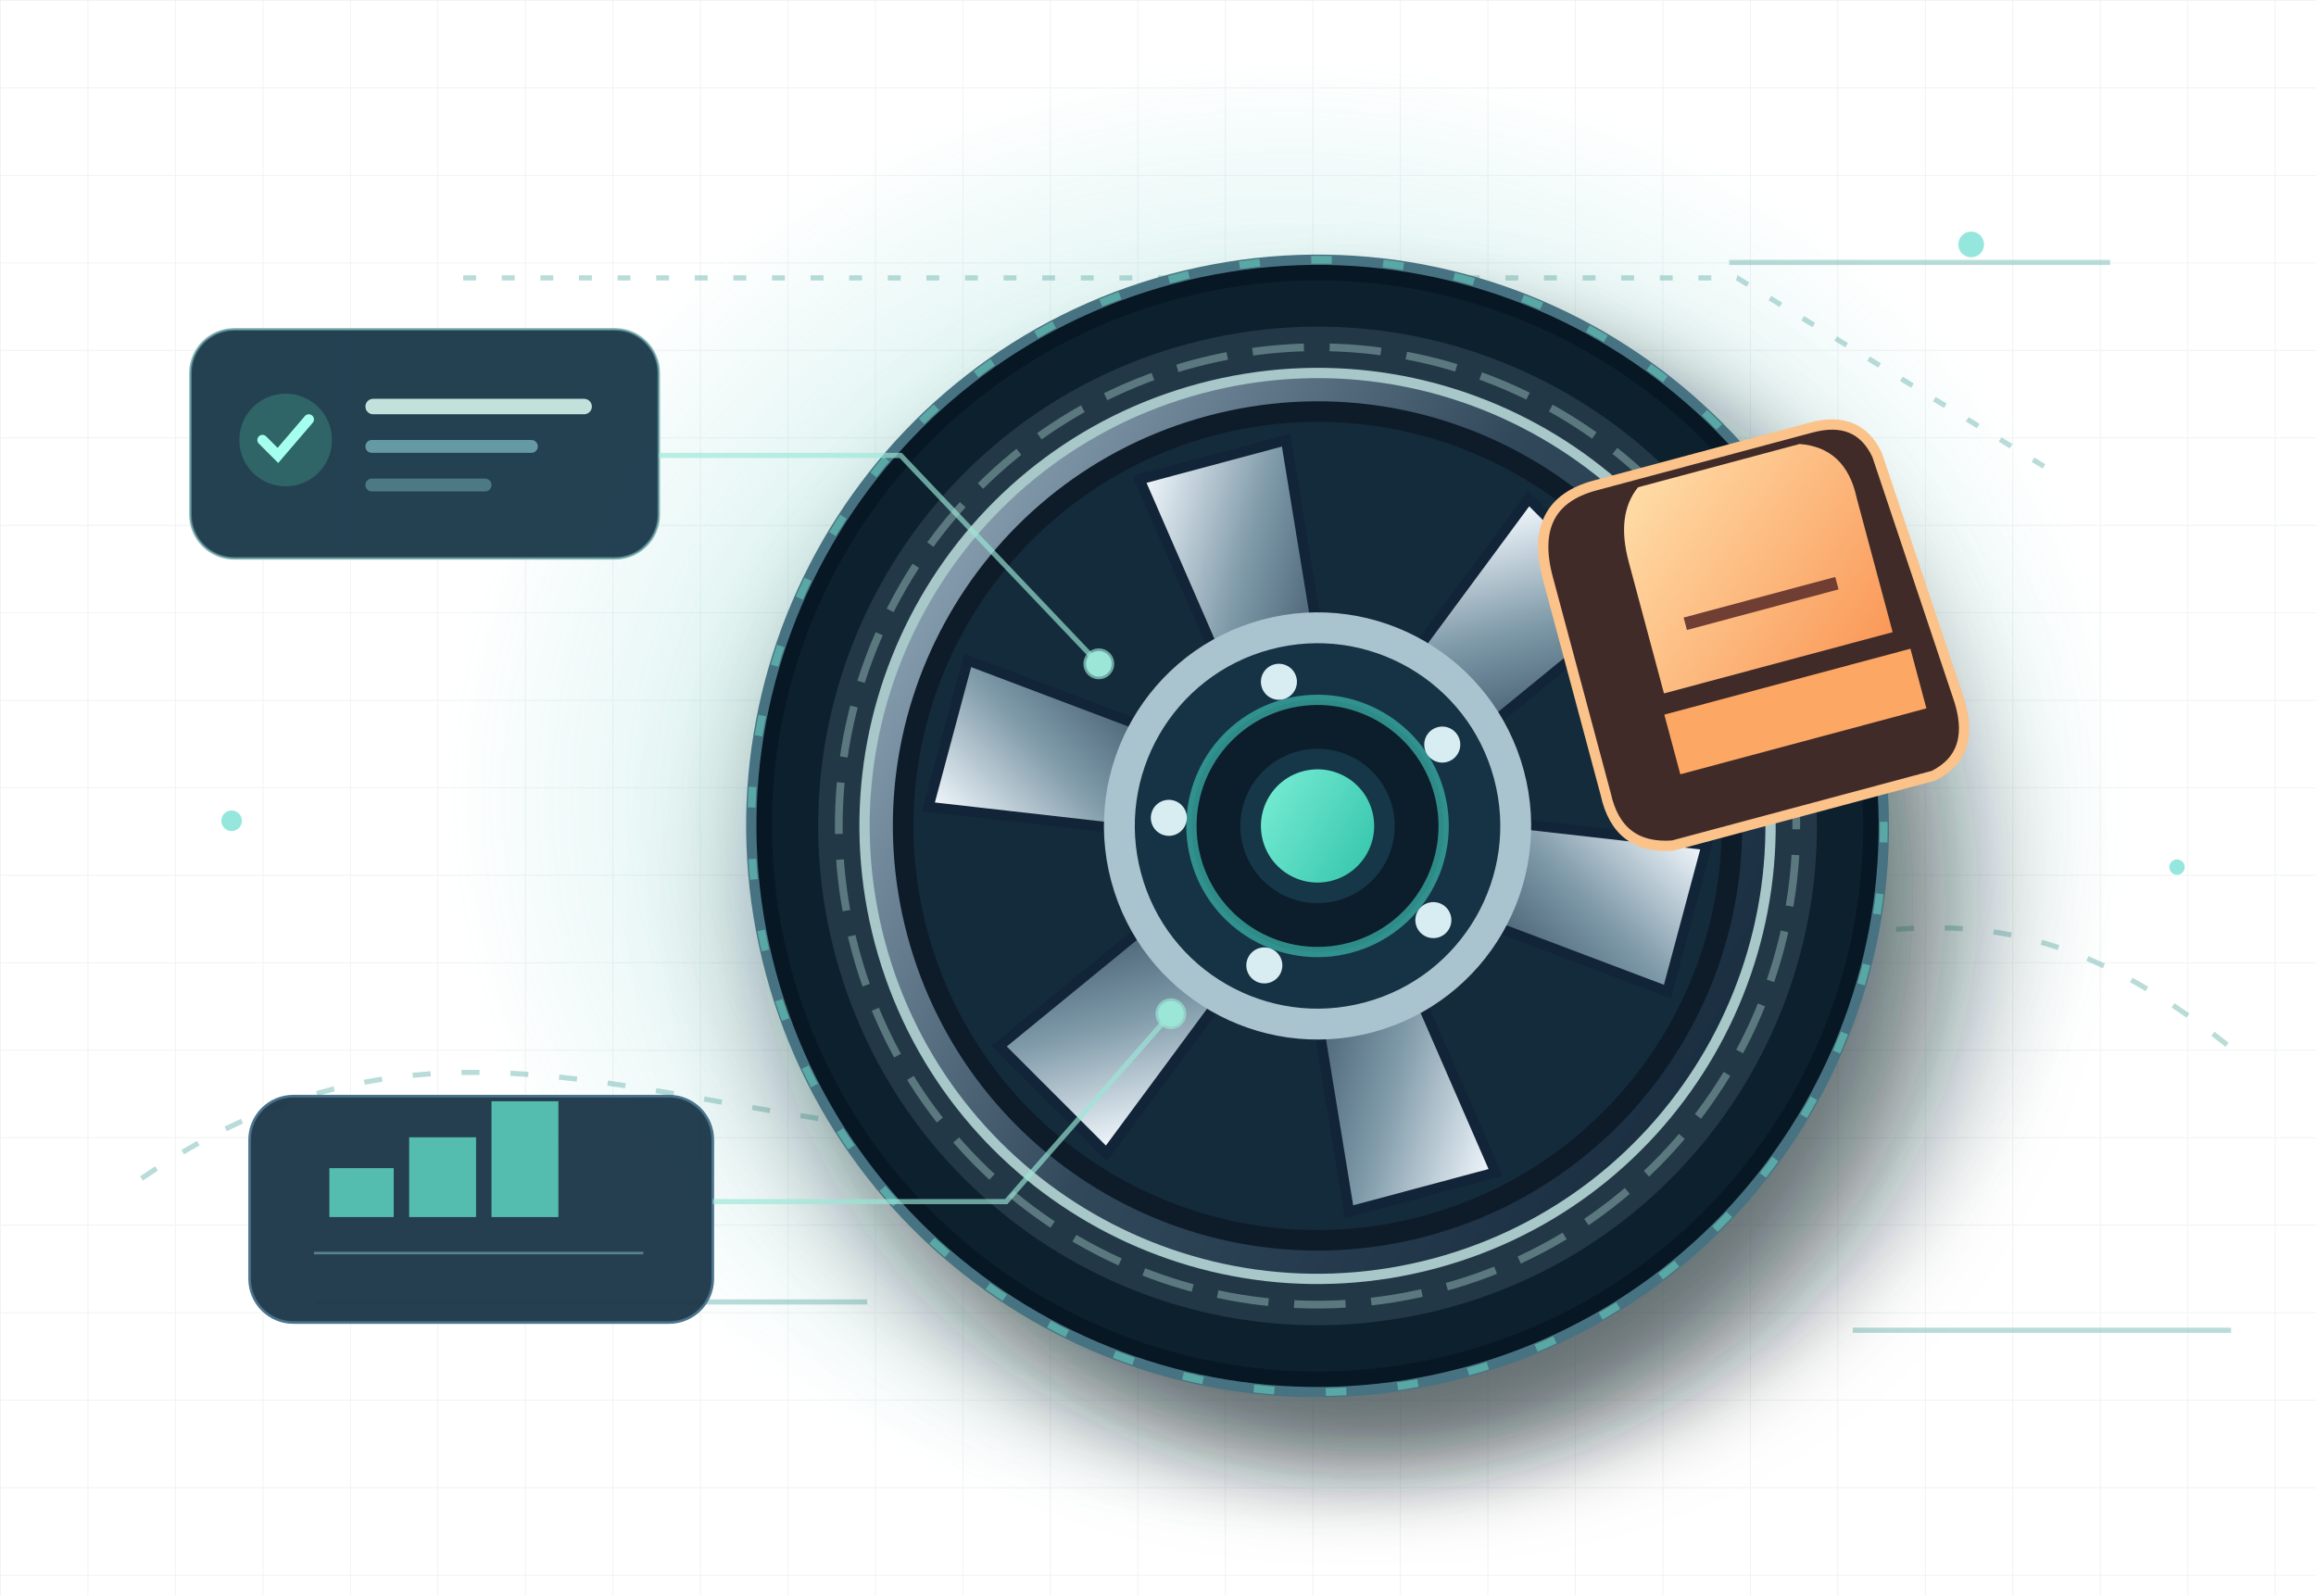
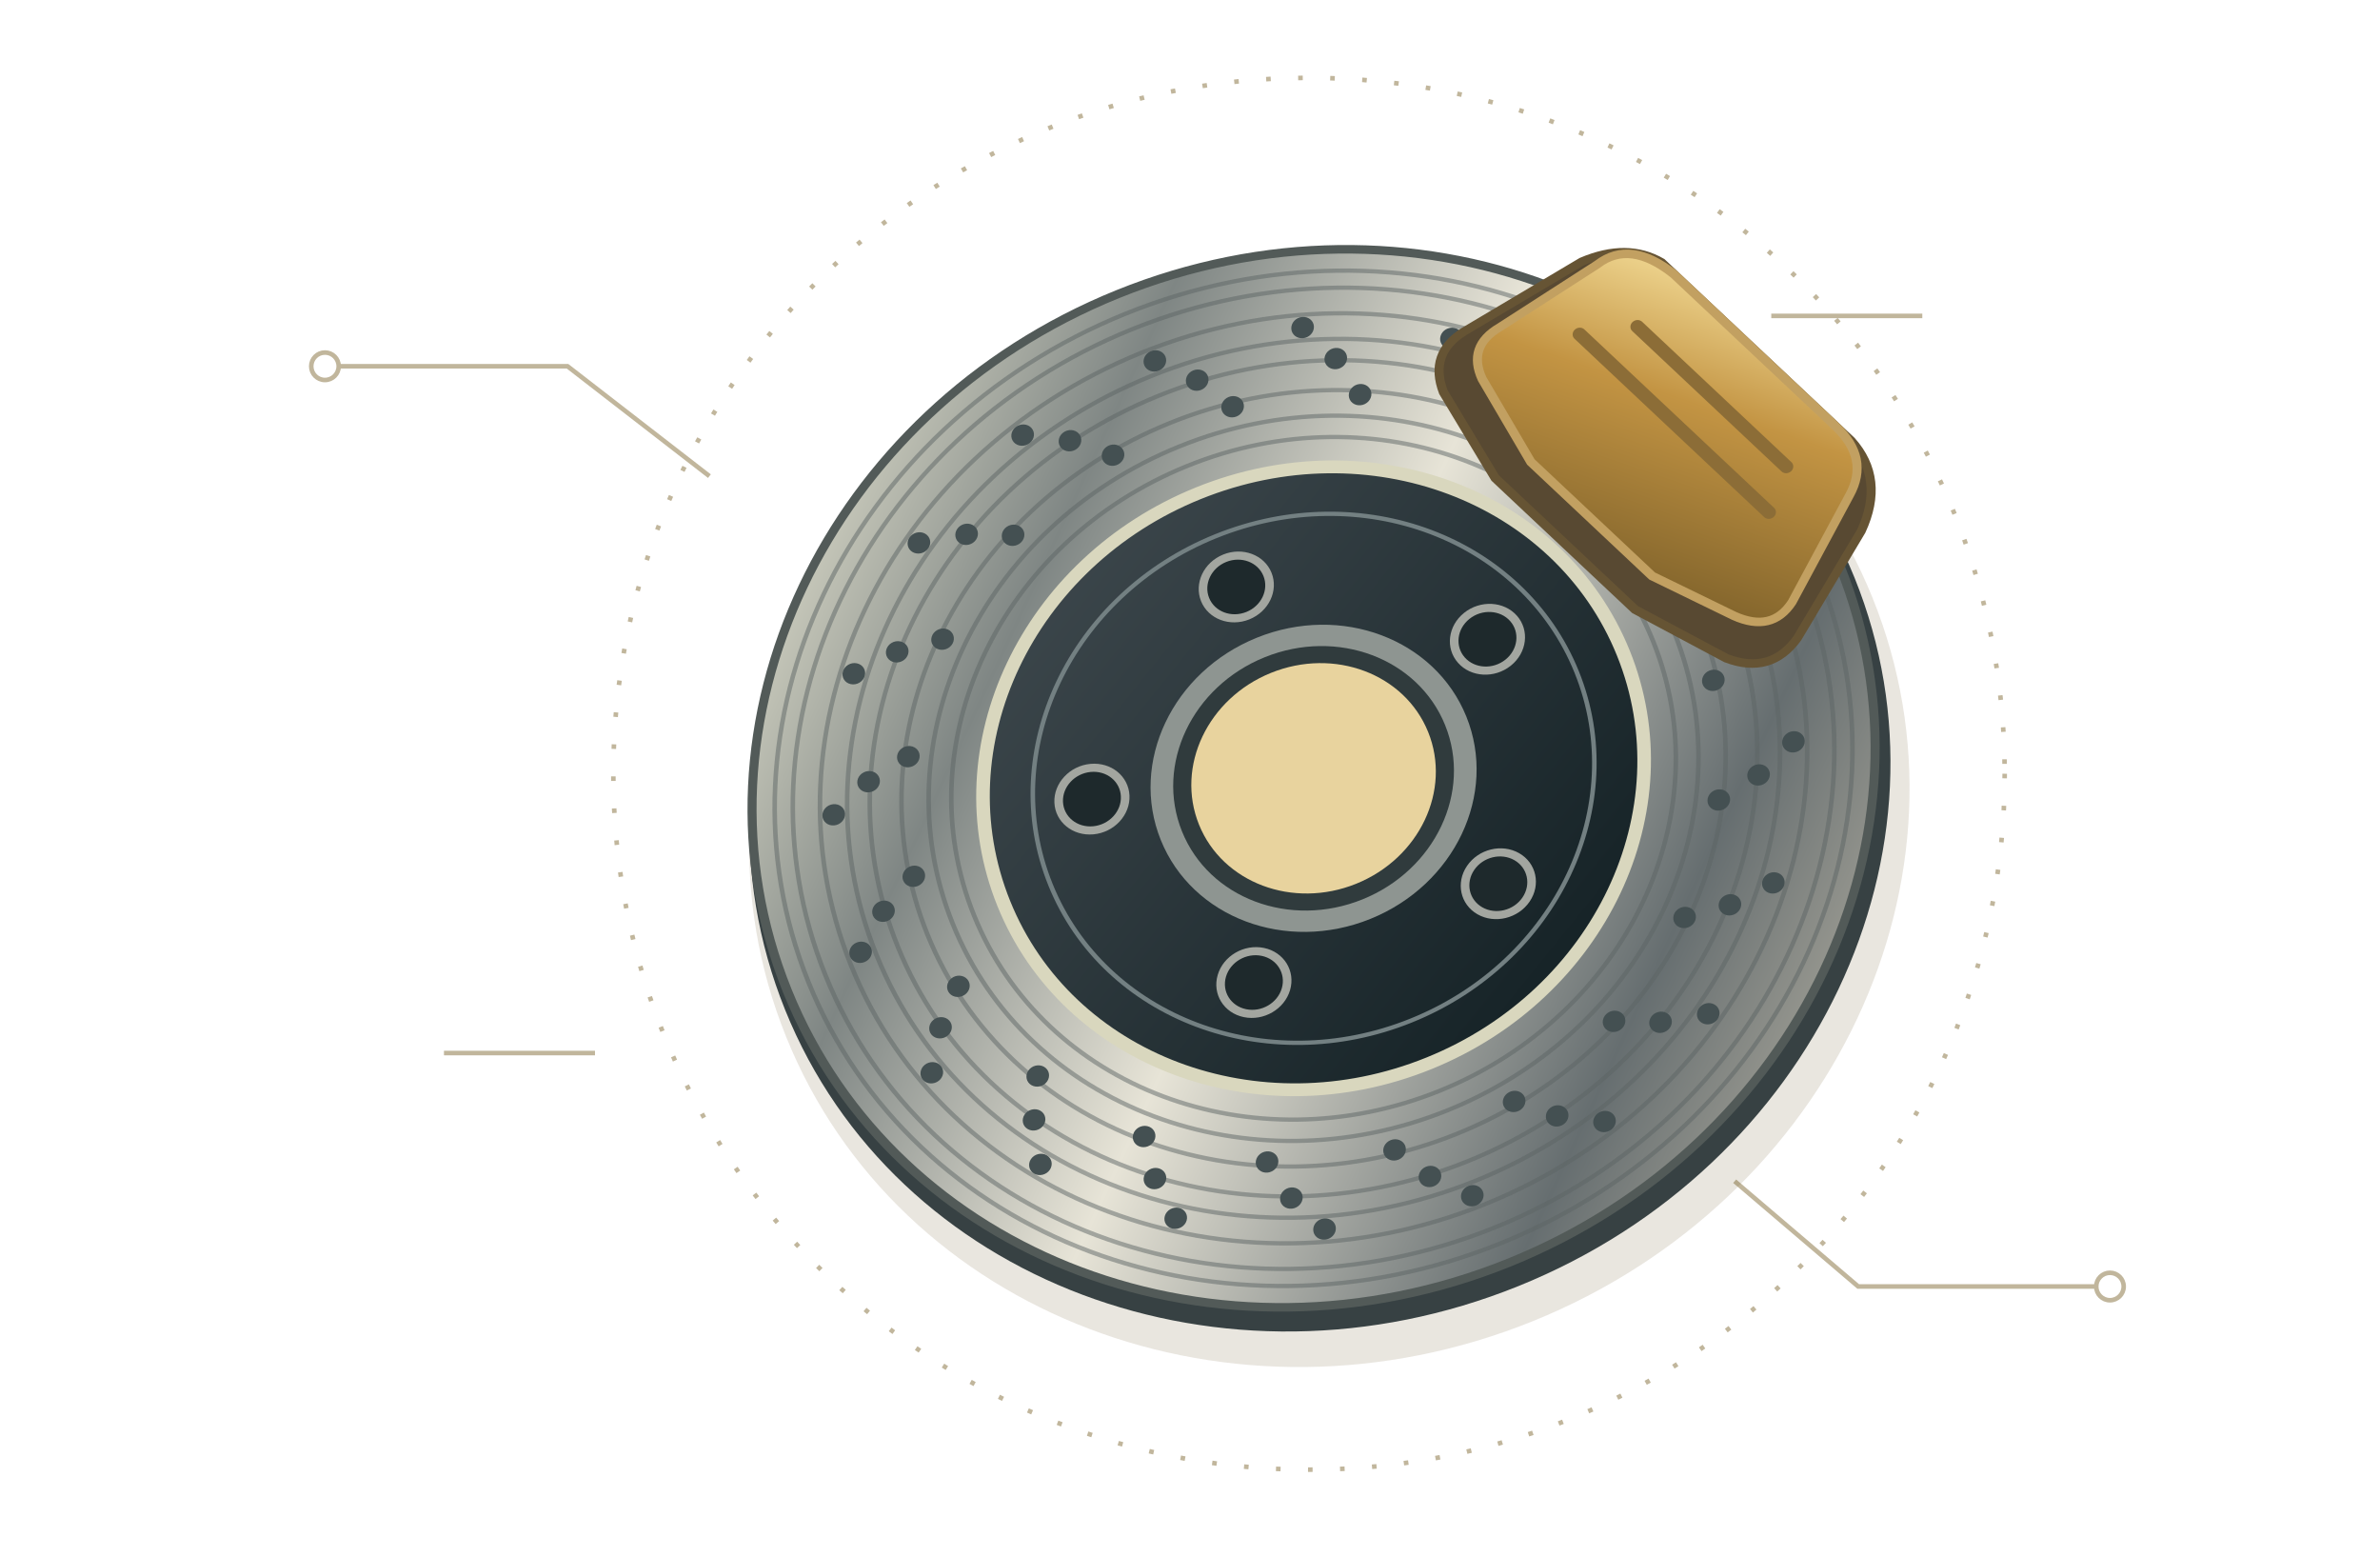
- <svg xmlns="http://www.w3.org/2000/svg" viewBox="0 0 900 620" role="img" aria-label="Original conceptual automotive mechanical illustration">
+ <svg xmlns="http://www.w3.org/2000/svg" viewBox="0 0 520 340" fill="none" aria-hidden="true">
  <defs>
-     <linearGradient id="rim" x1="0" x2="1" y1="0" y2="1">
-       <stop stop-color="#a7bfcf" />
-       <stop offset=".48" stop-color="#31485b" />
-       <stop offset="1" stop-color="#122537" />
+     <linearGradient id="steel" x1=".1" y1="0" x2="1" y2=".9" gradientUnits="objectBoundingBox">
+       <stop stop-color="#f7f4de" />
+       <stop offset=".26" stop-color="#7f8684" />
+       <stop offset=".49" stop-color="#e7e4d7" />
+       <stop offset=".78" stop-color="#666e70" />
+       <stop offset="1" stop-color="#c0baaa" />
    </linearGradient>
-     <linearGradient id="disc" x1="0" y1="0" x2="1" y2="1">
-       <stop stop-color="#f5faff" />
-       <stop offset=".48" stop-color="#7e99a8" />
-       <stop offset="1" stop-color="#2c4559" />
+     <linearGradient id="hub" x2=".6" y2="1">
+       <stop stop-color="#414b50" />
+       <stop offset="1" stop-color="#172428" />
    </linearGradient>
-     <linearGradient id="aqua" x1="0" y1="0" x2="1" y2="1">
-       <stop stop-color="#83f3db" />
-       <stop offset="1" stop-color="#29bfa5" />
+     <linearGradient id="brass" x2=".8" y2="1">
+       <stop stop-color="#f6e09c" />
+       <stop offset=".44" stop-color="#c39443" />
+       <stop offset="1" stop-color="#83652c" />
    </linearGradient>
-     <linearGradient id="amber" x1="0" y1="0" x2="1" y2="1">
-       <stop stop-color="#ffdfaa" />
-       <stop offset="1" stop-color="#fa9959" />
-     </linearGradient>
-     <radialGradient id="glow">
-       <stop stop-color="#41c2b6" stop-opacity=".48" />
-       <stop offset="1" stop-color="#41c2b6" stop-opacity="0" />
-     </radialGradient>
-     <filter id="shadow" x="-50%" y="-50%" width="200%" height="200%">
-       <feGaussianBlur stdDeviation="22" />
-     </filter>
-     <pattern id="grid" width="34" height="34" patternUnits="userSpaceOnUse">
-       <path d="M34 0H0V34" fill="none" stroke="#7e98a4" stroke-opacity=".12" stroke-width=".7" />
-     </pattern>
+     <g id="vents" fill="#445052">
+       <circle cx="2" cy="-106" r="2.5" />
+       <circle cx="9" cy="-98" r="2.5" />
+       <circle cx="14" cy="-89" r="2.5" />
+     </g>
+     <g id="lug">
+       <circle cy="-49" r="8.3" fill="#a3a6a0" />
+       <circle cy="-49" r="6.4" fill="#1e292c" />
+     </g>
  </defs>
-   <rect width="900" height="620" fill="url(#grid)" />
-   <ellipse cx="500" cy="310" rx="330" ry="290" fill="url(#glow)" />
-   <g opacity=".48" fill="none" stroke="#6db5af" stroke-width="2">
-     <path d="M55 458 C205 355 310 485 510 425 S765 322 874 413" stroke-dasharray="7 12" />
-     <path d="M180 108 L675 108 L802 186" stroke-dasharray="5 10" />
-     <path d="M123 506 H337 M672 102 H820 M720 517 H867" />
+   <g stroke="#897544" opacity=".53">
+     <circle cx="286" cy="169" r="152" stroke-dasharray="1 6" />
+     <path d="M74 80h50l31 24m224 154 27 23h52M97 230h33m257-161h33" />
+     <circle cx="71" cy="80" r="3" />
+     <circle cx="461" cy="281" r="3" />
  </g>
-   <g transform="translate(512 321) rotate(-15)">
-     <ellipse cx="12" cy="31" rx="224" ry="225" fill="#08141f" opacity=".6" filter="url(#shadow)" />
-     <circle r="220" fill="#071724" stroke="#477281" stroke-width="4" />
-     <circle r="203" fill="#233847" stroke="#0d202d" stroke-width="18" />
-     <circle r="176" fill="url(#rim)" stroke="#a8c7c8" stroke-width="4" />
-     <circle r="161" fill="#142b3b" stroke="#0e1c2a" stroke-width="8" />
-     <g fill="url(#disc)" stroke="#122538" stroke-width="4">
-       <path d="M-32 -148 L27 -148 L17 -48 L-17 -48Z" />
-       <path d="M-32 -148 L27 -148 L17 -48 L-17 -48Z" transform="rotate(60)" />
-       <path d="M-32 -148 L27 -148 L17 -48 L-17 -48Z" transform="rotate(120)" />
-       <path d="M-32 -148 L27 -148 L17 -48 L-17 -48Z" transform="rotate(180)" />
-       <path d="M-32 -148 L27 -148 L17 -48 L-17 -48Z" transform="rotate(240)" />
-       <path d="M-32 -148 L27 -148 L17 -48 L-17 -48Z" transform="rotate(300)" />
+   <g transform="translate(287 170) rotate(-22) scale(1 .92)">
+     <ellipse cy="10" rx="128" ry="129" fill="#6b552b" opacity=".15" />
+     <circle cy="4" r="126" fill="#374143" />
+     <circle r="124" fill="url(#steel)" stroke="#525a58" stroke-width="2" />
+     <g stroke="#5b6363" opacity=".49">
+       <circle r="119" />
+       <circle r="115" />
+       <circle r="109" />
+       <circle r="103" />
+       <circle r="98" />
+       <circle r="91" />
+       <circle r="85" />
+       <circle r="80" />
    </g>
-     <circle r="77" fill="#153344" stroke="#a9c3cf" stroke-width="12" />
-     <circle r="49" fill="#0c1d2c" stroke="#3db9ae" stroke-opacity=".7" stroke-width="4" />
-     <circle r="26" fill="url(#aqua)" stroke="#153747" stroke-width="8" />
-     <g fill="#d8edf2">
-       <circle cx="0" cy="-58" r="7" />
-       <circle cx="55" cy="-18" r="7" />
-       <circle cx="34" cy="47" r="7" />
-       <circle cx="-34" cy="47" r="7" />
-       <circle cx="-55" cy="-18" r="7" />
+     <use href="#vents" transform="rotate(0)" />
+     <use href="#vents" transform="rotate(18)" />
+     <use href="#vents" transform="rotate(36)" />
+     <use href="#vents" transform="rotate(54)" />
+     <use href="#vents" transform="rotate(72)" />
+     <use href="#vents" transform="rotate(90)" />
+     <use href="#vents" transform="rotate(108)" />
+     <use href="#vents" transform="rotate(126)" />
+     <use href="#vents" transform="rotate(144)" />
+     <use href="#vents" transform="rotate(162)" />
+     <use href="#vents" transform="rotate(180)" />
+     <use href="#vents" transform="rotate(198)" />
+     <use href="#vents" transform="rotate(216)" />
+     <use href="#vents" transform="rotate(234)" />
+     <use href="#vents" transform="rotate(252)" />
+     <use href="#vents" transform="rotate(270)" />
+     <use href="#vents" transform="rotate(288)" />
+     <use href="#vents" transform="rotate(306)" />
+     <use href="#vents" transform="rotate(324)" />
+     <use href="#vents" transform="rotate(342)" />
+     <circle r="73" fill="url(#hub)" stroke="#d9d7be" stroke-width="3" />
+     <circle r="62" stroke="#738082" />
+     <circle r="36" fill="#8e9591" />
+     <circle r="31" fill="#303b3d" />
+     <circle r="27" fill="#e8d39e" />
+     <use href="#lug" transform="rotate(0)" />
+     <use href="#lug" transform="rotate(72)" />
+     <use href="#lug" transform="rotate(144)" />
+     <use href="#lug" transform="rotate(216)" />
+     <use href="#lug" transform="rotate(288)" />
+     <g transform="rotate(67)">
+       <path d="M-45-124q4-10 13-12h61q12 1 17 13l8 27q2 10-8 14l-23 6h-45l-23-6q-9-4-7-13z" fill="#584932" stroke="#665434" stroke-width="2" />
+       <path d="M-42-126q1-9 14-10h52q11 0 14 9l9 26q2 8-7 11l-20 6h-39l-22-6q-8-3-6-11z" fill="url(#brass)" stroke="#c2a061" stroke-width="2" />
+       <path d="M-25-122h48m-56 10h61" stroke="#8c6d37" stroke-width="3" stroke-linecap="round" />
    </g>
-     <circle r="186" fill="none" stroke="#b5e0dc" stroke-opacity=".38" stroke-width="3" stroke-dasharray="20 10" />
-     <circle r="220" fill="none" stroke="#6ee6cf" stroke-opacity=".47" stroke-width="3" stroke-dasharray="8 20" />
-   </g>
-   <g transform="translate(648 236) rotate(-15)">
-     <path d="M-15 -53 h87 q19 0 22 17 l6 98 q2 24 -17 28 h-105 q-21 -4 -20 -26 v-87 q0 -30 27 -30Z" fill="#402b29" stroke="#fbc28a" stroke-width="4" />
-     <path d="M1 -48 h65 q17 6 16 26 v54 h-92 v-53 q0 -19 11 -27Z" fill="url(#amber)" />
-     <path d="M-12 40 h99 v24 h-99Z" fill="#fda765" />
-     <path d="M5 8h61" stroke="#713e33" stroke-width="5" />
-   </g>
-   <g opacity=".95">
-     <rect x="74" y="128" width="182" height="89" rx="17" fill="#193849" stroke="#5c9a9c" stroke-opacity=".7" />
-     <circle cx="111" cy="171" r="18" fill="#255d5f" />
-     <path d="M102 171l6 6 12-14" stroke="#a1ffee" stroke-width="4" fill="none" stroke-linecap="round" />
-     <rect x="142" y="155" width="88" height="6" rx="3" fill="#d1f2e9" opacity=".9" />
-     <rect x="142" y="171" width="67" height="5" rx="2.5" fill="#6eabb4" opacity=".8" />
-     <rect x="142" y="186" width="49" height="5" rx="2.5" fill="#6eabb4" opacity=".5" />
-     <rect x="97" y="426" width="180" height="88" rx="17" fill="#1a3547" stroke="#426c87" />
-     <path d="M128 473v-19 h25 v19z M159 473v-31h26v31z M191 473v-45h26v45z" fill="#55d0bb" opacity=".86" />
-     <path d="M122 487h128" stroke="#679ba4" opacity=".7" />
-   </g>
-   <g stroke="#9be6d7" fill="none" stroke-width="2" stroke-opacity=".66">
-     <path d="M256 177h94l77 81" />
-     <circle cx="427" cy="258" r="5" fill="#9be6d7" />
-     <path d="M277 467h114l64-73" />
-     <circle cx="455" cy="394" r="5" fill="#9be6d7" />
-   </g>
-   <g fill="#95e7dd">
-     <circle cx="766" cy="95" r="5" />
-     <circle cx="846" cy="337" r="3" />
-     <circle cx="90" cy="319" r="4" />
  </g>
</svg>
